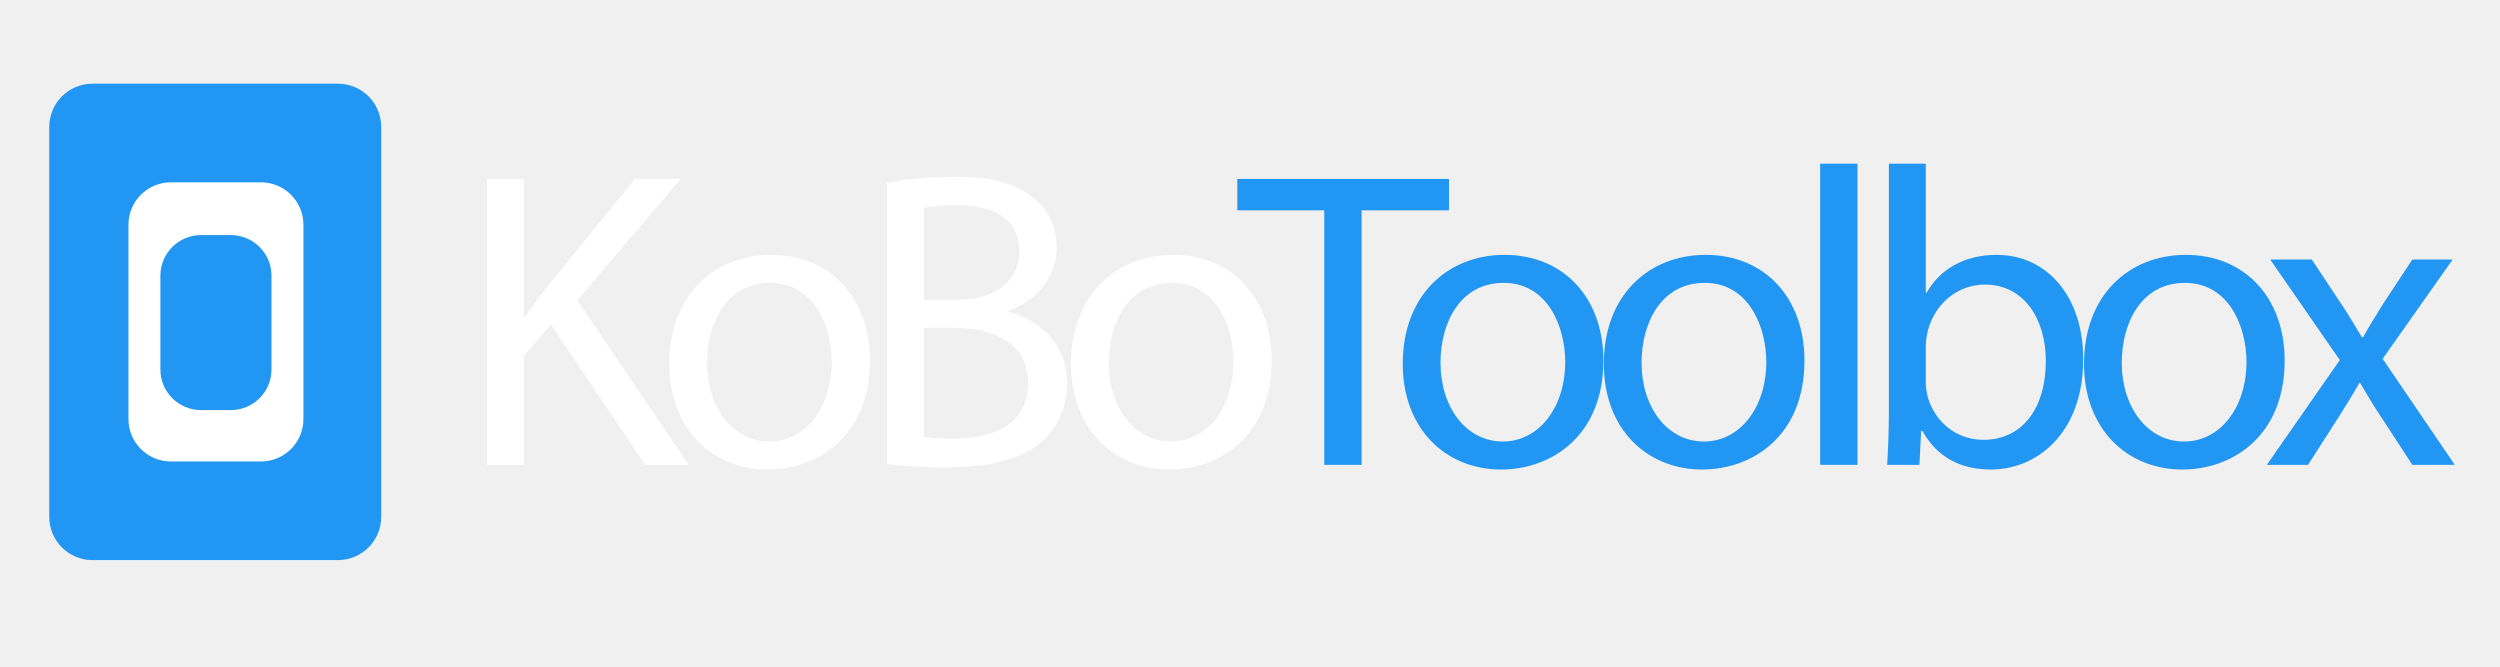
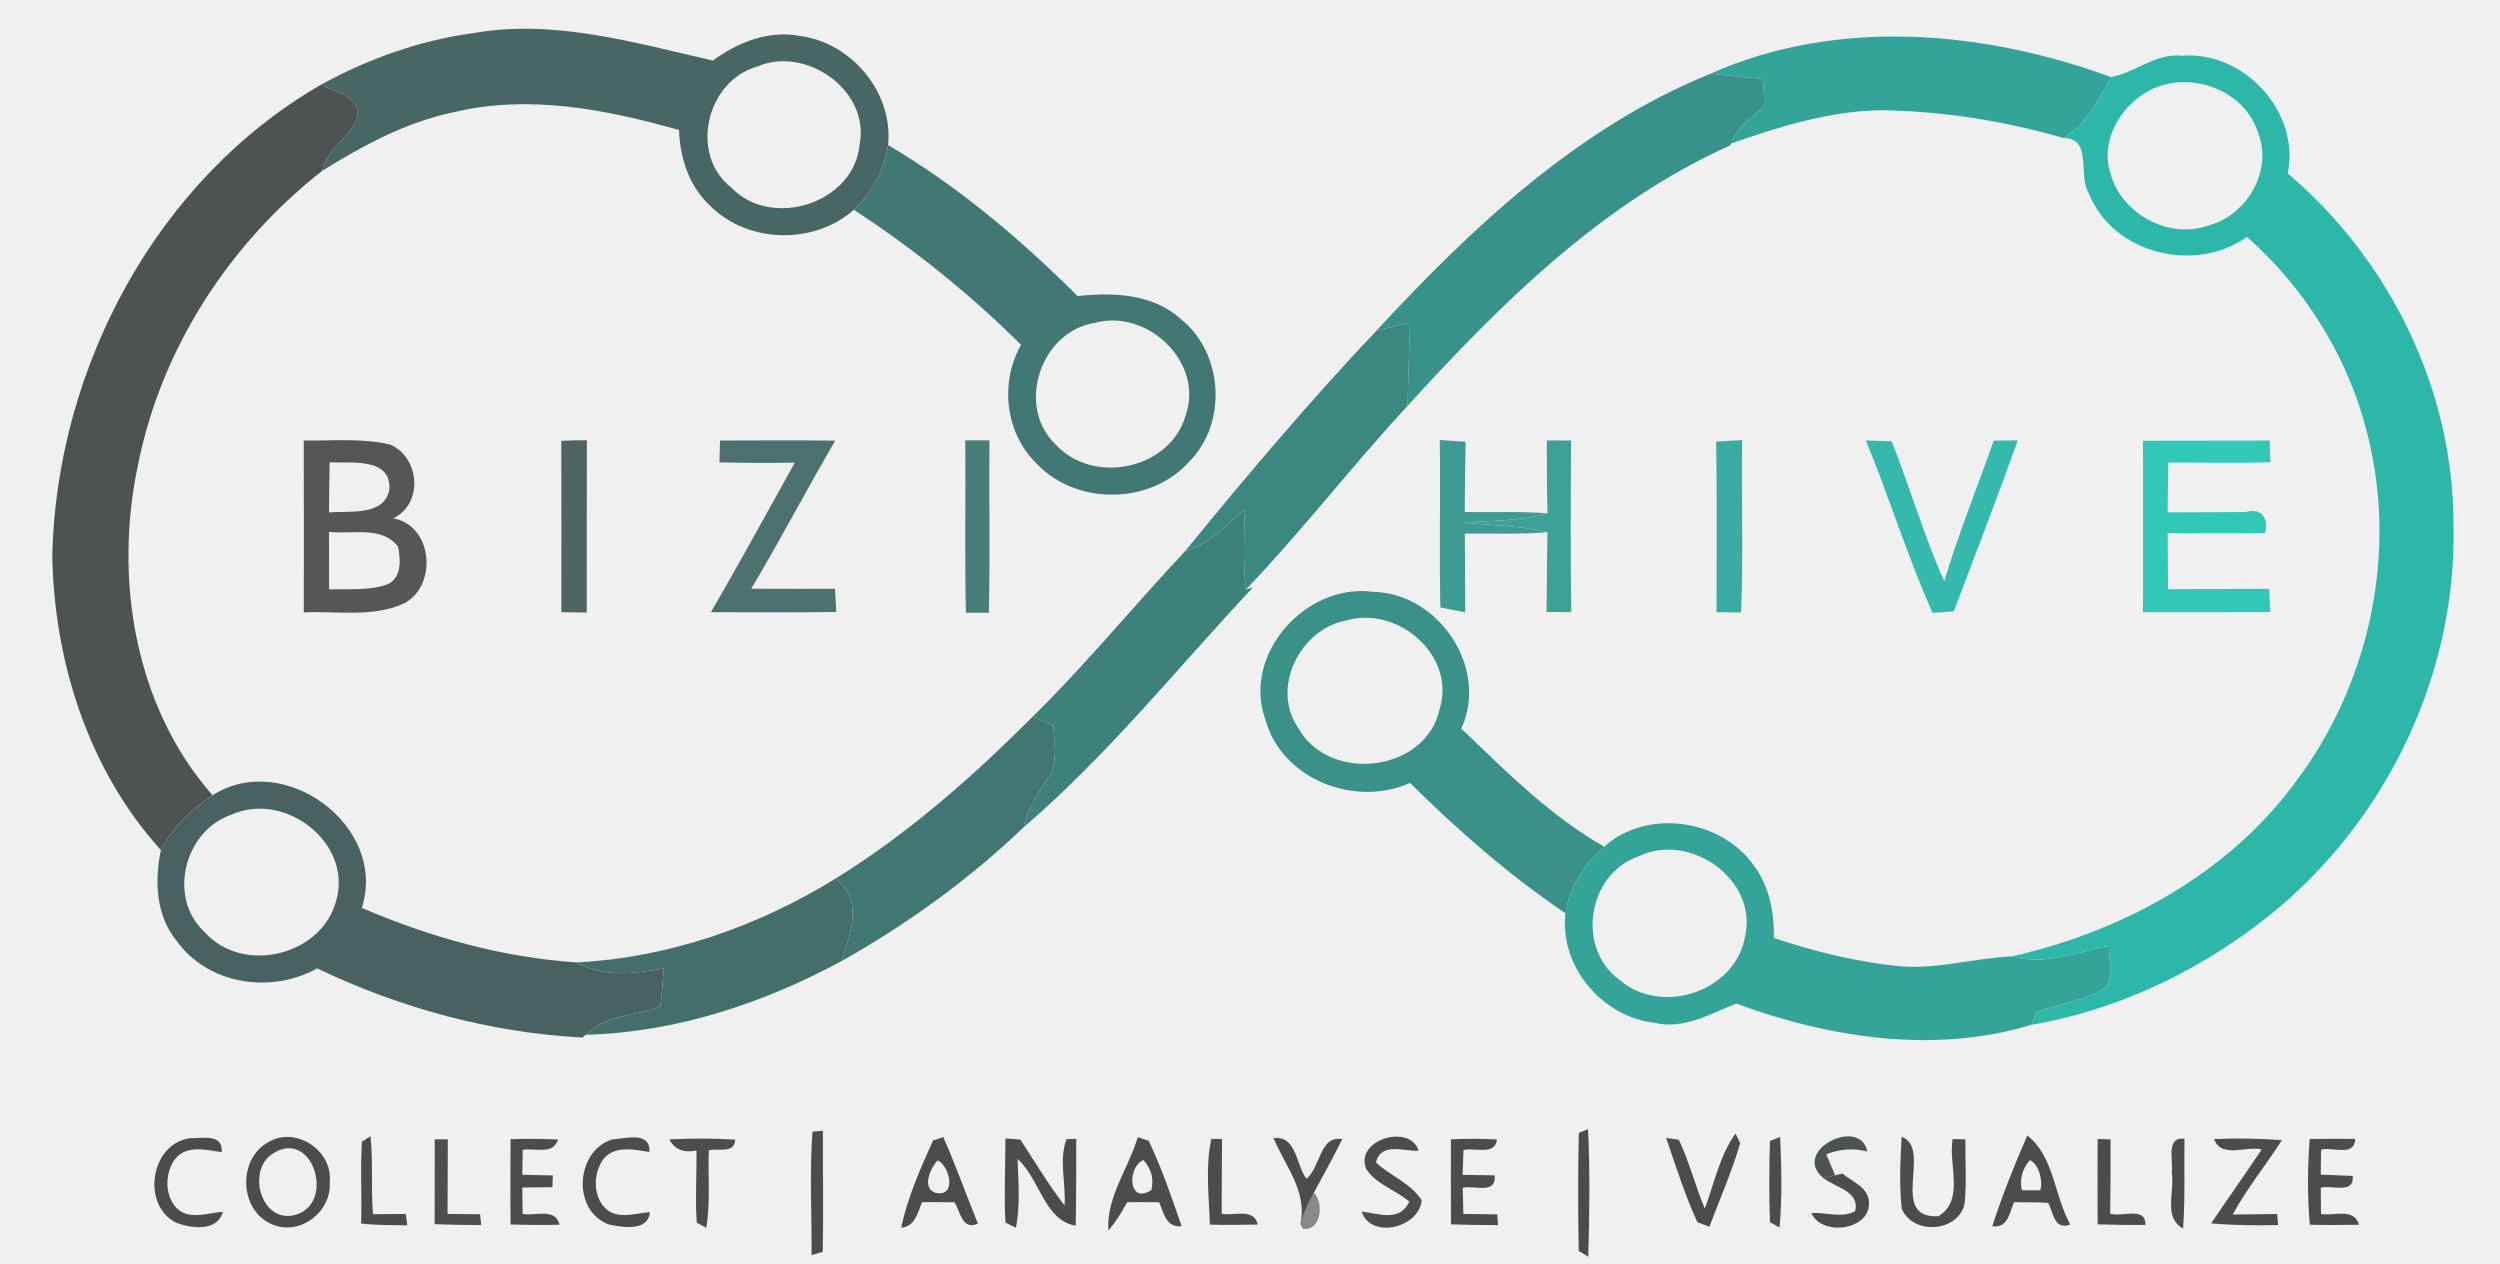
- <svg xmlns="http://www.w3.org/2000/svg" version="1.1" id="Layer_1" x="0px" y="0px" width="1200px" height="320px" viewBox="0 0 1200 320" enable-background="new 0 0 1200 320" xml:space="preserve">
-   <g>
-     <path fill="#FFFFFF" d="M233.708,85.892h17.714v66.175h0.611c3.665-5.294,7.33-10.181,10.792-14.661l41.944-51.514h21.99   l-49.682,58.233l53.55,79.002h-20.972l-45.202-67.396l-13.031,15.068v52.328h-17.714V85.892z" />
-     <path fill="#FFFFFF" d="M417.572,173.038c0,36.446-25.248,52.329-49.071,52.329c-26.673,0-47.238-19.547-47.238-50.7   c0-32.985,21.583-52.329,48.867-52.329C398.432,122.338,417.572,142.903,417.572,173.038z M339.384,174.057   c0,21.582,12.42,37.871,29.931,37.871c17.104,0,29.931-16.085,29.931-38.279c0-16.695-8.348-37.872-29.524-37.872   S339.384,155.324,339.384,174.057z" />
-     <path fill="#FFFFFF" d="M425.718,87.724c7.737-1.629,19.954-2.851,32.375-2.851c17.714,0,29.117,3.054,37.668,9.977   c7.126,5.294,11.402,13.438,11.402,24.23c0,13.235-8.755,24.841-23.212,30.135v0.407c13.031,3.258,28.302,14.049,28.302,34.411   c0,11.81-4.683,20.769-11.606,27.488c-9.57,8.755-25.044,12.827-47.442,12.827c-12.217,0-21.583-0.814-27.488-1.629V87.724z    M443.433,143.921h16.085c18.732,0,29.728-9.773,29.728-23.008c0-16.085-12.217-22.397-30.135-22.397   c-8.145,0-12.828,0.611-15.678,1.222V143.921z M443.433,209.688c3.461,0.61,8.552,0.814,14.864,0.814   c18.325,0,35.225-6.72,35.225-26.673c0-18.732-16.085-26.471-35.429-26.471h-14.66V209.688z" />
-     <path fill="#FFFFFF" d="M610.396,173.038c0,36.446-25.248,52.329-49.071,52.329c-26.673,0-47.238-19.547-47.238-50.7   c0-32.985,21.583-52.329,48.867-52.329C591.256,122.338,610.396,142.903,610.396,173.038z M532.208,174.057   c0,21.582,12.42,37.871,29.931,37.871c17.104,0,29.931-16.085,29.931-38.279c0-16.695-8.348-37.872-29.524-37.872   S532.208,155.324,532.208,174.057z" />
+ <svg xmlns="http://www.w3.org/2000/svg" width="275pt" height="139pt" viewBox="0 0 275 139" version="1.1">
+   <g id="#486664ff">
+     <path fill="#486664" opacity="1.00" d=" M 35.32 9.31 C 40.52 6.46 46.19 4.43 52.09 3.64 C 60.97 2.07 69.85 4.72 78.41 6.66 C 81.16 4.66 84.57 3.28 88.02 3.96 C 93.70 4.71 98.28 10.20 97.69 15.96 C 97.25 18.69 95.94 21.19 93.92 23.08 C 89.57 26.92 82.37 26.80 78.22 22.73 C 75.84 20.60 74.79 17.42 74.69 14.30 C 66.70 12.04 58.16 10.36 49.93 12.34 C 44.69 13.42 39.95 16.00 35.44 18.79 C 35.92 16.35 38.48 15.19 39.27 12.98 C 39.77 10.55 36.88 10.18 35.32 9.31 M 83.29 7.32 C 77.72 8.90 75.78 16.97 80.43 20.62 C 84.85 25.27 93.96 22.37 94.56 15.90 C 95.71 9.92 88.65 5.01 83.29 7.32 Z" />
  </g>
-   <g>
-     <path fill="#2196F3" d="M635.65,100.959H593.91V85.892h101.603v15.067h-41.944v122.168H635.65V100.959z" />
-     <path fill="#2196F3" d="M769.629,173.038c0,36.446-25.248,52.329-49.071,52.329c-26.673,0-47.238-19.547-47.238-50.7   c0-32.985,21.583-52.329,48.867-52.329C750.488,122.338,769.629,142.903,769.629,173.038z M691.441,174.057   c0,21.582,12.42,37.871,29.931,37.871c17.104,0,29.931-16.085,29.931-38.279c0-16.695-8.348-37.872-29.523-37.872   S691.441,155.324,691.441,174.057z" />
-     <path fill="#2196F3" d="M866.143,173.038c0,36.446-25.248,52.329-49.07,52.329c-26.674,0-47.238-19.547-47.238-50.7   c0-32.985,21.583-52.329,48.867-52.329C847.004,122.338,866.143,142.903,866.143,173.038z M787.955,174.057   c0,21.582,12.421,37.871,29.932,37.871c17.104,0,29.932-16.085,29.932-38.279c0-16.695-8.349-37.872-29.524-37.872   S787.955,155.324,787.955,174.057z" />
-     <path fill="#2196F3" d="M873.678,78.562h17.918v144.565h-17.918V78.562z" />
-     <path fill="#2196F3" d="M905.85,223.127c0.406-6.719,0.814-16.696,0.814-25.451V78.562h17.714v61.898h0.407   c6.312-10.995,17.715-18.122,33.596-18.122c24.434,0,41.741,20.361,41.537,50.292c0,35.225-22.193,52.736-44.184,52.736   c-14.253,0-25.655-5.498-32.985-18.529h-0.61l-0.814,16.289H905.85z M924.378,183.626c0,2.239,0.407,4.479,0.814,6.516   c3.462,12.421,13.846,20.972,26.877,20.972c18.732,0,29.931-15.271,29.931-37.871c0-19.751-10.18-36.651-29.32-36.651   c-12.217,0-23.619,8.348-27.283,21.991c-0.408,2.035-1.019,4.479-1.019,7.33V183.626z" />
-     <path fill="#2196F3" d="M1096.635,173.038c0,36.446-25.248,52.329-49.071,52.329c-26.673,0-47.238-19.547-47.238-50.7   c0-32.985,21.583-52.329,48.867-52.329C1077.494,122.338,1096.635,142.903,1096.635,173.038z M1018.447,174.057   c0,21.582,12.42,37.871,29.931,37.871c17.104,0,29.931-16.085,29.931-38.279c0-16.695-8.348-37.872-29.523-37.872   S1018.447,155.324,1018.447,174.057z" />
-     <path fill="#2196F3" d="M1109.667,124.578l14.05,21.176c3.664,5.498,6.719,10.588,9.977,16.086h0.611   c3.258-5.905,6.516-10.996,9.773-16.29l13.846-20.972h19.343l-33.597,47.646l34.615,50.903h-20.361l-14.457-22.193   c-3.869-5.701-7.127-11.199-10.588-17.104h-0.407c-3.258,5.904-6.72,11.198-10.384,17.104l-14.254,22.193h-19.75l35.021-50.293   l-33.393-48.256H1109.667z" />
+   <g id="#33a499ff">
+     <path fill="#33a499" opacity="1.00" d=" M 188.10 8.13 C 202.03 1.90 218.20 3.35 232.20 8.47 C 230.87 11.01 229.52 13.66 226.96 15.18 C 220.48 13.29 213.75 12.24 207.00 12.12 C 201.27 12.20 195.76 13.91 190.40 15.80 C 191.03 14.00 192.64 12.92 194.03 11.74 C 194.07 10.71 194.02 9.70 193.90 8.68 C 191.97 8.47 190.04 8.31 188.10 8.13 Z" />
  </g>
-   <g>
-     <path fill-rule="evenodd" clip-rule="evenodd" fill="#2196F3" d="M162.229,268.843H44.398c-11.46,0-20.751-9.291-20.751-20.751   V60.928c0-11.461,9.291-20.752,20.751-20.752h117.831c11.461,0,20.751,9.291,20.751,20.752v187.164   C182.98,259.552,173.69,268.843,162.229,268.843" />
-     <path fill-rule="evenodd" clip-rule="evenodd" fill="#FFFFFF" d="M125.25,221.51H82.044c-11.265,0-20.397-9.132-20.397-20.396   v-93.207c0-11.265,9.132-20.397,20.397-20.397h43.206c11.265,0,20.397,9.132,20.397,20.397v93.207   C145.647,212.378,136.515,221.51,125.25,221.51" />
-     <path fill-rule="evenodd" clip-rule="evenodd" fill="#2196F3" d="M110.811,196.843H96.483c-10.771,0-19.503-8.731-19.503-19.503   v-44.994c0-10.771,8.732-19.503,19.503-19.503h14.327c10.771,0,19.503,8.732,19.503,19.503v44.994   C130.313,188.111,121.582,196.843,110.811,196.843" />
+   <g id="#2db7a9ff">
+     <path fill="#2db7a9" opacity="1.00" d=" M 232.20 8.47 C 234.89 7.99 237.10 5.83 240.01 6.13 C 246.83 5.58 253.04 12.29 251.65 19.08 C 262.97 28.64 270.02 43.17 269.88 58.04 C 270.22 74.86 261.88 91.44 248.52 101.57 C 241.19 107.16 232.55 111.18 223.45 112.73 C 223.58 112.38 223.84 111.69 223.97 111.34 C 226.52 110.35 229.43 110.15 231.71 108.56 C 232.41 107.14 232.02 105.53 231.97 104.03 C 228.46 104.75 224.93 106.24 221.32 105.20 C 233.56 102.43 245.30 96.03 252.74 85.71 C 260.38 75.42 263.50 61.84 260.77 49.29 C 258.91 40.33 254.01 32.11 247.17 26.06 C 241.44 30.12 232.44 27.94 229.78 21.29 C 228.50 19.31 230.27 15.21 226.96 15.18 C 229.52 13.66 230.87 11.01 232.20 8.47 M 237.38 9.54 C 233.66 10.88 230.85 15.25 232.18 19.15 C 233.37 23.54 238.63 26.37 242.92 24.80 C 247.17 23.72 250.10 18.67 248.35 14.51 C 246.96 10.13 241.55 7.99 237.38 9.54 Z" />
+   </g>
+   <g id="#38928aff">
+     <path fill="#38928a" opacity="1.00" d=" M 151.42 36.36 C 161.90 25.02 173.60 14.02 188.10 8.13 C 190.04 8.31 191.97 8.47 193.90 8.68 C 194.02 9.70 194.07 10.71 194.03 11.74 C 192.64 12.92 191.03 14.00 190.40 15.80 L 190.31 16.00 C 176.23 22.31 165.07 33.40 154.82 44.66 C 154.92 41.61 155.02 38.57 155.09 35.52 C 153.86 35.78 152.63 36.04 151.42 36.36 Z" />
+   </g>
+   <g id="#4d5253ff">
+     <path fill="#4d5253" opacity="1.00" d=" M 5.75 61.01 C 6.27 40.38 17.23 19.74 35.32 9.31 C 36.88 10.18 39.77 10.55 39.27 12.98 C 38.48 15.19 35.92 16.35 35.44 18.79 C 25.29 26.75 17.82 38.19 15.23 50.90 C 12.50 63.45 14.72 77.63 23.38 87.48 C 21.07 89.05 18.97 91.00 17.70 93.51 C 9.73 84.72 5.93 72.75 5.75 61.01 Z" />
+     <path fill="#4d5253" opacity="1.00" d=" M 200.59 129.60 C 196.92 126.59 204.64 122.75 205.40 126.66 C 203.86 126.28 202.35 126.38 200.89 126.97 C 201.13 127.55 201.62 128.70 201.86 129.28 C 201.54 129.36 200.91 129.52 200.59 129.60 Z" />
+   </g>
+   <g id="#417874ff">
+     <path fill="#417874" opacity="1.00" d=" M 93.92 23.08 C 95.94 21.19 97.25 18.69 97.69 15.96 C 105.37 20.48 112.24 26.28 118.53 32.57 C 122.41 32.15 126.77 32.28 129.89 35.09 C 134.58 38.85 135.05 46.54 130.79 50.81 C 126.53 55.55 118.37 55.62 114.01 50.98 C 110.57 47.61 109.95 42.09 112.32 37.93 C 106.71 32.36 100.54 27.39 93.92 23.08 M 120.45 35.51 C 114.48 36.43 111.72 44.65 116.09 48.86 C 120.22 53.43 128.77 51.65 130.44 45.63 C 132.43 39.81 126.18 33.95 120.45 35.51 Z" />
+   </g>
+   <g id="#3b8881ff">
+     <path fill="#3b8881" opacity="1.00" d=" M 151.42 36.36 C 152.63 36.04 153.86 35.78 155.09 35.52 C 155.02 38.57 154.92 41.61 154.82 44.66 C 148.72 51.24 143.24 58.39 137.04 64.86 C 136.73 61.92 136.84 58.94 136.92 55.99 C 134.93 57.79 133.02 59.84 130.37 60.62 C 137.13 52.33 144.07 44.13 151.42 36.36 Z" />
+   </g>
+   <g id="#555658ff">
+     <path fill="#555658" opacity="1.00" d=" M 33.41 48.45 C 36.58 48.51 39.82 48.16 42.94 48.91 C 46.19 50.36 46.59 55.40 43.26 57.02 C 47.60 57.78 48.15 64.34 44.53 66.33 C 41.06 67.97 37.12 67.19 33.42 67.36 C 33.42 61.05 33.44 54.75 33.41 48.45 M 36.26 50.85 C 36.22 52.69 36.20 54.53 36.19 56.37 C 38.43 56.16 42.25 56.82 42.83 53.87 C 43.09 50.28 38.60 50.97 36.26 50.85 M 36.19 58.50 C 36.20 60.61 36.20 62.73 36.20 64.84 C 38.29 64.76 40.47 64.99 42.49 64.33 C 44.21 63.68 44.09 61.59 43.78 60.12 C 42.01 57.81 38.69 58.81 36.19 58.50 Z" />
+   </g>
+   <g id="#4f6565ff">
+     <path fill="#4f6565" opacity="1.00" d=" M 61.74 48.49 C 62.68 48.44 63.62 48.42 64.56 48.43 C 64.53 54.75 64.56 61.06 64.54 67.38 C 63.84 67.37 62.45 67.35 61.75 67.34 C 61.75 61.05 61.77 54.77 61.74 48.49 Z" />
+   </g>
+   <g id="#4c716fff">
+     <path fill="#4c716f" opacity="1.00" d=" M 79.20 48.46 C 83.43 48.45 87.66 48.42 91.88 48.47 C 88.73 53.85 85.83 59.39 82.64 64.76 C 85.71 64.78 88.78 64.77 91.85 64.77 C 91.88 65.41 91.96 66.69 91.99 67.32 C 87.40 67.38 82.80 67.35 78.20 67.34 C 81.36 61.91 84.37 56.38 87.43 50.89 C 84.66 50.93 81.90 50.93 79.14 50.86 C 79.15 50.26 79.18 49.06 79.20 48.46 Z" />
+   </g>
+   <g id="#487e7aff">
+     <path fill="#487e7a" opacity="1.00" d=" M 106.18 48.44 C 106.84 48.44 108.18 48.44 108.84 48.44 C 108.78 54.76 108.93 61.08 108.77 67.40 C 108.14 67.40 106.88 67.40 106.25 67.40 C 106.10 61.09 106.24 54.76 106.18 48.44 Z" />
+   </g>
+   <g id="#3f9b92ff">
+     <path fill="#3f9b92" opacity="1.00" d=" M 158.38 48.39 C 159.32 48.48 160.27 48.54 161.22 48.59 C 161.16 51.17 161.14 53.74 161.12 56.32 C 164.16 56.37 167.20 56.23 170.23 56.47 C 167.17 57.33 163.96 57.27 160.81 57.48 C 163.95 57.78 167.14 57.81 170.23 58.54 C 167.20 58.80 164.16 58.66 161.13 58.70 C 161.16 61.58 161.17 64.47 161.17 67.36 C 160.48 67.22 159.12 66.95 158.44 66.82 C 158.31 60.68 158.46 54.53 158.38 48.39 Z" />
+   </g>
+   <g id="#3da198ff">
+     <path fill="#3da198" opacity="1.00" d=" M 170.15 48.45 C 170.81 48.46 172.15 48.46 172.82 48.46 C 172.78 54.75 172.74 61.04 172.84 67.33 C 172.16 67.33 170.79 67.32 170.11 67.32 C 170.18 64.39 170.15 61.47 170.23 58.54 C 167.14 57.81 163.95 57.78 160.81 57.48 C 163.96 57.27 167.17 57.33 170.23 56.47 C 170.15 53.80 170.15 51.12 170.15 48.45 Z" />
+   </g>
+   <g id="#39aba0ff">
+     <path fill="#39aba0" opacity="1.00" d=" M 188.78 48.58 C 189.73 48.51 190.68 48.46 191.64 48.41 C 191.53 54.73 191.79 61.06 191.52 67.37 C 190.85 67.36 189.50 67.35 188.82 67.34 C 188.81 61.09 188.88 54.83 188.78 48.58 Z" />
+   </g>
+   <g id="#35b9acff">
+     <path fill="#35b9ac" opacity="1.00" d=" M 219.31 48.47 C 219.97 48.46 221.30 48.45 221.96 48.44 C 219.71 54.74 217.29 60.98 214.92 67.24 C 214.34 67.29 213.17 67.38 212.59 67.43 C 209.82 61.24 207.84 54.72 205.24 48.45 C 205.95 48.47 207.36 48.51 208.07 48.53 C 210.13 53.62 211.61 58.93 213.87 63.94 C 215.43 58.70 217.50 53.62 219.31 48.47 Z" />
+   </g>
+   <g id="#31c8b8ff">
+     <path fill="#31c8b8" opacity="1.00" d=" M 235.73 48.48 C 240.37 48.46 245.02 48.48 249.66 48.46 C 249.68 49.05 249.72 50.25 249.74 50.84 C 246.00 50.97 242.26 50.87 238.52 50.87 C 238.47 52.70 238.48 54.53 238.44 56.36 C 241.30 56.37 244.17 56.32 247.03 56.32 C 248.75 55.83 249.59 57.01 249.16 58.62 C 245.59 58.68 242.02 58.64 238.45 58.64 C 238.48 60.70 238.46 62.75 238.48 64.81 C 242.19 64.78 245.91 64.79 249.62 64.78 C 249.65 65.42 249.70 66.69 249.72 67.33 C 245.06 67.36 240.40 67.33 235.73 67.34 C 235.74 61.05 235.75 54.76 235.73 48.48 Z" />
+   </g>
+   <g id="#3e807aff">
+     <path fill="#3e807a" opacity="1.00" d=" M 130.37 60.62 C 133.02 59.84 134.93 57.79 136.92 55.99 C 136.84 58.94 136.73 61.92 137.04 64.86 L 137.82 64.62 C 129.51 73.47 121.88 83.05 112.62 90.98 C 113.00 88.64 114.61 86.85 115.71 84.84 C 116.30 83.23 115.94 81.50 115.88 79.85 C 115.13 79.49 114.38 79.14 113.63 78.80 C 119.51 73.02 124.74 66.61 130.37 60.62 Z" />
+   </g>
+   <g id="#399188ff">
+     <path fill="#399188" opacity="1.00" d=" M 139.19 79.13 C 136.61 71.95 143.67 64.11 151.03 65.10 C 158.23 65.23 163.82 73.46 160.74 80.14 C 165.64 84.83 170.53 89.77 176.46 93.14 C 174.22 95.02 172.70 97.58 172.20 100.46 C 166.03 96.28 160.39 91.37 155.10 86.12 C 149.05 88.85 140.96 85.72 139.19 79.13 M 148.17 68.23 C 143.06 69.12 139.71 75.67 142.83 80.11 C 146.23 86.19 156.88 84.96 158.37 77.97 C 160.16 72.12 153.81 66.65 148.17 68.23 Z" />
+   </g>
+   <g id="#417772ff">
+     <path fill="#417772" opacity="1.00" d=" M 91.90 96.65 C 99.91 91.70 107.00 85.44 113.63 78.80 C 114.38 79.14 115.13 79.49 115.88 79.85 C 115.94 81.50 116.30 83.23 115.71 84.84 C 114.61 86.85 113.00 88.64 112.62 90.98 C 106.63 96.71 99.83 101.64 92.60 105.70 C 93.54 102.62 95.04 99.02 91.90 96.65 Z" />
+   </g>
+   <g id="#496161ff">
+     <path fill="#496161" opacity="1.00" d=" M 23.38 87.48 C 31.20 82.46 42.69 90.85 39.80 99.87 C 47.29 103.09 55.28 105.32 63.44 105.87 C 66.43 107.56 69.80 107.10 73.02 106.53 C 72.91 107.93 72.78 109.33 72.65 110.73 C 69.90 111.75 66.59 111.61 64.42 113.83 L 64.04 114.13 C 53.96 113.59 43.98 110.89 34.89 106.52 C 29.84 109.35 22.87 108.32 19.42 103.48 C 17.15 100.70 16.98 96.89 17.70 93.51 C 18.97 91.00 21.07 89.05 23.38 87.48 M 25.43 89.63 C 20.29 91.37 18.41 98.74 22.47 102.49 C 26.68 107.27 35.50 105.15 37.02 98.93 C 38.71 92.59 31.22 86.97 25.43 89.63 Z" />
+   </g>
+   <g id="#34a498ff">
+     <path fill="#34a498" opacity="1.00" d=" M 176.46 93.14 C 181.11 88.92 189.23 90.07 192.85 95.11 C 194.61 97.40 195.18 100.34 195.13 103.18 C 199.66 104.70 204.35 105.84 209.12 106.30 C 213.23 106.61 217.25 105.39 221.32 105.20 C 224.93 106.24 228.46 104.75 231.97 104.03 C 232.02 105.53 232.41 107.14 231.71 108.56 C 229.43 110.15 226.52 110.35 223.97 111.34 C 223.84 111.69 223.58 112.38 223.45 112.73 C 212.95 115.94 201.26 114.21 190.99 110.39 C 188.16 111.51 185.22 113.27 182.02 112.52 C 176.23 111.84 171.54 106.33 172.20 100.46 C 172.70 97.58 174.22 95.02 176.46 93.14 M 180.23 94.21 C 174.63 96.11 173.34 104.32 178.16 107.79 C 182.77 111.81 190.99 109.04 191.97 102.94 C 193.36 96.70 185.80 91.46 180.23 94.21 Z" />
+   </g>
+   <g id="#446e6bff">
+     <path fill="#446e6b" opacity="1.00" d=" M 63.44 105.87 C 73.54 105.34 83.33 101.94 91.90 96.65 C 95.04 99.02 93.54 102.62 92.60 105.70 C 83.95 110.39 74.31 113.56 64.42 113.83 C 66.59 111.61 69.90 111.75 72.65 110.73 C 72.78 109.33 72.91 107.93 73.02 106.53 C 69.80 107.10 66.43 107.56 63.44 105.87 Z" />
+   </g>
+   <g id="#4c4c4eff">
+     <path fill="#4c4c4e" opacity="1.00" d=" M 89.37 124.48 C 89.66 124.46 90.23 124.41 90.52 124.38 C 90.50 128.82 90.60 133.26 90.50 137.70 C 90.19 137.79 89.58 137.97 89.27 138.06 C 89.31 133.53 89.04 128.99 89.37 124.48 Z" />
+     <path fill="#4c4c4e" opacity="1.00" d=" M 173.67 124.62 C 173.93 124.52 174.43 124.31 174.68 124.21 C 174.92 128.88 174.84 133.56 174.71 138.23 C 174.44 138.08 173.92 137.76 173.66 137.61 C 173.58 133.28 173.57 128.94 173.67 124.62 Z" />
+     <path fill="#4c4c4e" opacity="1.00" d=" M 19.38 134.50 C 15.50 132.55 16.56 125.80 20.89 125.20 C 22.25 125.24 24.54 124.65 24.39 126.74 C 22.71 126.50 20.69 125.93 19.35 127.37 C 18.17 128.89 18.05 131.25 19.31 132.77 C 20.70 134.31 22.78 133.41 24.50 133.30 C 23.95 135.51 21.03 135.13 19.38 134.50 Z" />
+     <path fill="#4c4c4e" opacity="1.00" d=" M 29.48 125.66 C 32.49 123.82 36.61 126.52 36.27 130.00 C 36.51 133.22 33.12 135.95 30.04 134.72 C 26.34 133.32 26.07 127.54 29.48 125.66 M 30.05 126.87 C 27.05 128.69 28.72 134.72 32.54 133.62 C 36.91 132.35 34.43 124.10 30.05 126.87 Z" />
+     <path fill="#4c4c4e" opacity="1.00" d=" M 39.81 125.58 C 40.05 125.43 40.52 125.13 40.76 124.98 C 41.05 127.83 40.79 130.70 41.03 133.56 C 41.93 133.55 43.74 133.54 44.64 133.54 L 44.80 134.79 C 43.11 134.74 41.40 134.79 39.72 134.59 C 39.83 131.58 39.62 128.57 39.81 125.58 Z" />
+     <path fill="#4c4c4e" opacity="1.00" d=" M 56.16 125.31 C 57.90 125.25 59.64 125.26 61.38 125.35 C 60.84 127.10 58.81 126.24 57.50 126.48 C 57.48 127.17 57.46 128.54 57.45 129.23 C 58.29 129.25 59.97 129.28 60.81 129.30 C 60.80 129.63 60.78 130.27 60.77 130.59 C 59.94 130.60 58.28 130.62 57.45 130.63 C 57.46 131.35 57.48 132.80 57.49 133.52 C 58.84 133.82 61.08 132.79 61.55 134.72 C 59.75 134.76 57.96 134.75 56.16 134.69 C 56.13 131.57 56.14 128.44 56.16 125.31 Z" />
+     <path fill="#4c4c4e" opacity="1.00" d=" M 67.32 125.34 C 68.79 125.24 71.56 124.40 71.44 126.72 C 69.78 126.46 67.76 125.98 66.45 127.40 C 65.32 128.87 65.18 131.18 66.36 132.66 C 67.66 134.27 69.78 133.48 71.49 133.33 C 71.29 135.50 68.49 135.00 66.99 134.70 C 62.91 133.21 63.27 126.66 67.32 125.34 Z" />
+     <path fill="#4c4c4e" opacity="1.00" d=" M 73.63 125.33 C 76.04 125.22 78.47 125.20 80.88 125.36 C 80.80 126.96 78.99 126.26 77.97 126.54 C 77.86 129.38 78.17 132.24 77.69 135.06 C 77.42 134.92 76.90 134.63 76.64 134.49 C 76.46 131.85 76.65 129.20 76.61 126.56 C 75.18 126.84 74.18 126.43 73.63 125.33 Z" />
+     <path fill="#4c4c4e" opacity="1.00" d=" M 102.64 125.45 C 102.92 125.36 103.48 125.17 103.76 125.08 C 105.15 128.20 106.27 131.43 107.57 134.59 C 105.85 135.40 105.66 133.31 104.99 132.25 C 103.80 132.23 102.62 132.23 101.43 132.24 C 100.93 133.41 100.67 134.92 99.12 135.05 C 99.85 131.72 101.23 128.55 102.64 125.45 M 103.16 127.64 C 102.35 128.43 101.33 130.74 102.94 131.22 C 105.33 131.68 104.41 128.20 103.16 127.64 Z" />
+     <path fill="#4c4c4e" opacity="1.00" d=" M 110.60 125.23 C 111.01 125.26 111.83 125.32 112.24 125.35 C 113.83 127.79 115.32 130.29 117.10 132.60 C 117.27 130.20 116.45 127.59 117.32 125.31 C 117.59 125.30 118.13 125.28 118.39 125.27 C 118.38 128.45 118.39 131.64 118.33 134.82 C 114.89 134.29 114.36 129.62 111.94 127.50 C 112.01 130.01 112.25 132.56 111.75 135.04 C 111.46 134.91 110.89 134.63 110.60 134.49 C 110.43 131.40 110.60 128.32 110.60 125.23 Z" />
+     <path fill="#4c4c4e" opacity="1.00" d=" M 125.16 125.10 C 125.46 125.20 126.06 125.39 126.36 125.49 C 127.80 128.52 128.89 131.72 129.98 134.89 C 128.29 135.06 128.02 133.46 127.51 132.25 C 126.34 132.23 125.16 132.23 123.99 132.24 C 123.40 133.34 122.74 134.40 121.93 135.36 C 121.65 131.77 124.14 128.50 125.16 125.10 M 126.64 130.92 C 126.95 129.70 126.67 128.60 125.78 127.61 C 124.02 128.28 124.02 132.56 126.64 130.92 Z" />
+     <path fill="#4c4c4e" opacity="1.00" d=" M 133.25 125.28 C 133.54 125.29 134.13 125.29 134.42 125.29 C 134.40 128.03 134.39 130.77 134.38 133.51 C 135.71 133.80 137.90 132.81 138.36 134.70 C 136.60 134.74 134.84 134.76 133.09 134.71 C 132.99 131.59 132.57 128.36 133.25 125.28 Z" />
+     <path fill="#4c4c4e" opacity="1.00" d=" M 140.10 125.20 C 142.61 124.84 142.58 128.21 143.71 129.67 C 145.26 128.41 145.17 124.82 147.65 125.32 C 146.65 127.31 145.57 129.25 144.52 131.21 C 143.90 132.29 143.41 133.45 143.04 134.64 C 143.85 131.07 141.36 128.28 140.10 125.20 Z" />
+     <path fill="#4c4c4e" opacity="1.00" d=" M 150.29 128.59 C 148.94 125.39 155.11 123.53 156.05 126.58 C 154.48 126.68 151.88 125.59 151.36 127.87 C 152.95 129.38 155.18 130.12 156.39 132.04 C 156.05 135.13 150.76 136.32 149.77 133.26 C 151.61 133.50 153.98 134.45 155.03 132.18 C 153.54 130.90 151.35 130.28 150.29 128.59 Z" />
+     <path fill="#4c4c4e" opacity="1.00" d=" M 159.60 125.33 C 161.29 125.24 162.98 125.25 164.67 125.34 C 164.44 127.17 162.21 126.19 160.98 126.50 C 160.96 127.18 160.91 128.54 160.89 129.23 C 161.77 129.24 163.53 129.28 164.41 129.29 C 164.61 131.45 162.14 130.34 160.90 130.66 C 160.92 131.38 160.96 132.81 160.97 133.53 C 162.22 133.55 163.46 133.56 164.70 133.58 C 164.72 133.87 164.76 134.46 164.78 134.76 C 163.05 134.76 161.33 134.74 159.61 134.68 C 159.59 131.56 159.59 128.45 159.60 125.33 Z" />
+     <path fill="#4c4c4e" opacity="1.00" d=" M 183.27 125.17 C 183.62 125.22 184.32 125.32 184.67 125.37 C 185.83 127.81 186.48 130.46 187.53 132.95 C 188.57 130.17 189.15 127.15 190.90 124.69 L 191.42 125.74 C 190.51 128.89 189.18 131.89 188.03 134.95 C 187.70 134.82 187.04 134.56 186.71 134.44 C 185.33 131.44 184.35 128.28 183.27 125.17 Z" />
+     <path fill="#4c4c4e" opacity="1.00" d=" M 194.69 125.51 C 194.98 125.40 195.54 125.18 195.82 125.07 C 195.96 128.38 196.05 131.71 195.75 135.02 C 195.49 134.88 194.96 134.60 194.70 134.45 C 194.59 131.48 194.61 128.49 194.69 125.51 Z" />
+     <path fill="#4c4c4e" opacity="1.00" d=" M 209.18 125.05 C 212.64 126.31 207.65 134.11 213.23 133.78 C 216.15 132.03 214.29 128.08 214.79 125.30 C 215.14 125.31 215.84 125.32 216.19 125.33 C 216.17 127.65 216.33 129.99 216.12 132.31 C 215.52 135.55 210.43 135.93 209.19 132.95 C 208.90 130.32 209.04 127.68 209.18 125.05 Z" />
+     <path fill="#4c4c4e" opacity="1.00" d=" M 223.00 124.90 C 225.94 127.18 225.98 131.57 227.73 134.70 C 225.97 135.35 225.87 133.43 225.31 132.32 C 224.05 132.22 222.80 132.28 221.55 132.23 C 221.03 133.41 220.86 135.13 219.15 134.89 C 220.25 131.49 221.58 128.17 223.00 124.90 M 223.29 127.61 C 222.43 128.60 222.14 129.71 222.41 130.93 C 222.92 130.93 223.92 130.93 224.43 130.93 C 224.75 129.88 224.28 128.08 223.29 127.61 Z" />
+     <path fill="#4c4c4e" opacity="1.00" d=" M 230.74 125.29 C 231.10 125.30 231.81 125.32 232.16 125.33 C 232.17 128.05 232.16 130.78 232.12 133.50 C 233.33 133.94 236.03 132.63 236.00 134.74 C 234.24 134.76 232.49 134.73 230.74 134.68 C 230.73 131.55 230.72 128.42 230.74 125.29 Z" />
+     <path fill="#4c4c4e" opacity="1.00" d=" M 238.89 128.98 C 239.11 127.77 238.17 124.98 240.29 125.27 C 240.25 128.56 240.37 131.85 240.14 135.13 C 237.90 133.94 239.26 131.01 238.89 128.98 Z" />
+     <path fill="#4c4c4e" opacity="1.00" d=" M 243.55 125.30 C 246.03 125.18 248.53 125.24 251.01 125.41 C 249.26 128.17 247.16 130.71 245.60 133.60 C 247.23 133.59 248.86 133.57 250.49 133.54 L 250.59 134.76 C 248.13 134.81 245.67 134.79 243.22 134.57 C 245.06 131.85 246.96 129.17 248.79 126.44 C 247.13 126.01 244.32 127.48 243.55 125.30 Z" />
+     <path fill="#4c4c4e" opacity="1.00" d=" M 254.07 125.29 C 255.74 125.26 257.41 125.26 259.08 125.28 C 258.98 127.31 256.54 126.11 255.32 126.47 C 255.31 127.15 255.29 128.52 255.28 129.21 C 256.16 129.25 257.92 129.32 258.80 129.36 C 258.97 131.45 256.45 130.29 255.28 130.66 C 255.29 131.38 255.31 132.82 255.31 133.54 C 256.72 133.79 258.92 132.81 259.49 134.72 C 257.68 134.75 255.88 134.77 254.08 134.72 C 253.81 131.58 253.82 128.42 254.07 125.29 Z" />
+     <path fill="#4c4c4e" opacity="1.00" d=" M 200.59 129.60 C 200.91 129.52 201.54 129.36 201.86 129.28 L 202.67 129.09 C 203.73 129.98 205.47 130.57 205.59 132.18 C 205.83 135.33 200.39 136.07 199.25 133.43 C 200.85 133.34 202.56 134.03 204.06 133.24 C 204.65 131.05 201.84 130.60 200.59 129.60 Z" />
+   </g>
+   <g id="#4e4e50ff">
+     <path fill="#4e4e50" opacity="1.00" d=" M 47.82 125.33 C 48.18 125.33 48.90 125.33 49.26 125.33 C 49.26 128.06 49.25 130.80 49.23 133.53 C 50.12 133.54 51.91 133.56 52.81 133.57 C 52.84 133.87 52.90 134.47 52.93 134.76 C 51.22 134.75 49.52 134.72 47.81 134.66 C 47.82 131.55 47.82 128.44 47.82 125.33 Z" />
+   </g>
+   <g id="#22222380">
+     <path fill="#222223" opacity="0.50" d=" M 143.04 134.64 C 143.41 133.45 143.90 132.29 144.52 131.21 C 145.70 132.31 145.29 135.50 143.29 135.15 L 143.04 134.64 Z" />
  </g>
</svg>
